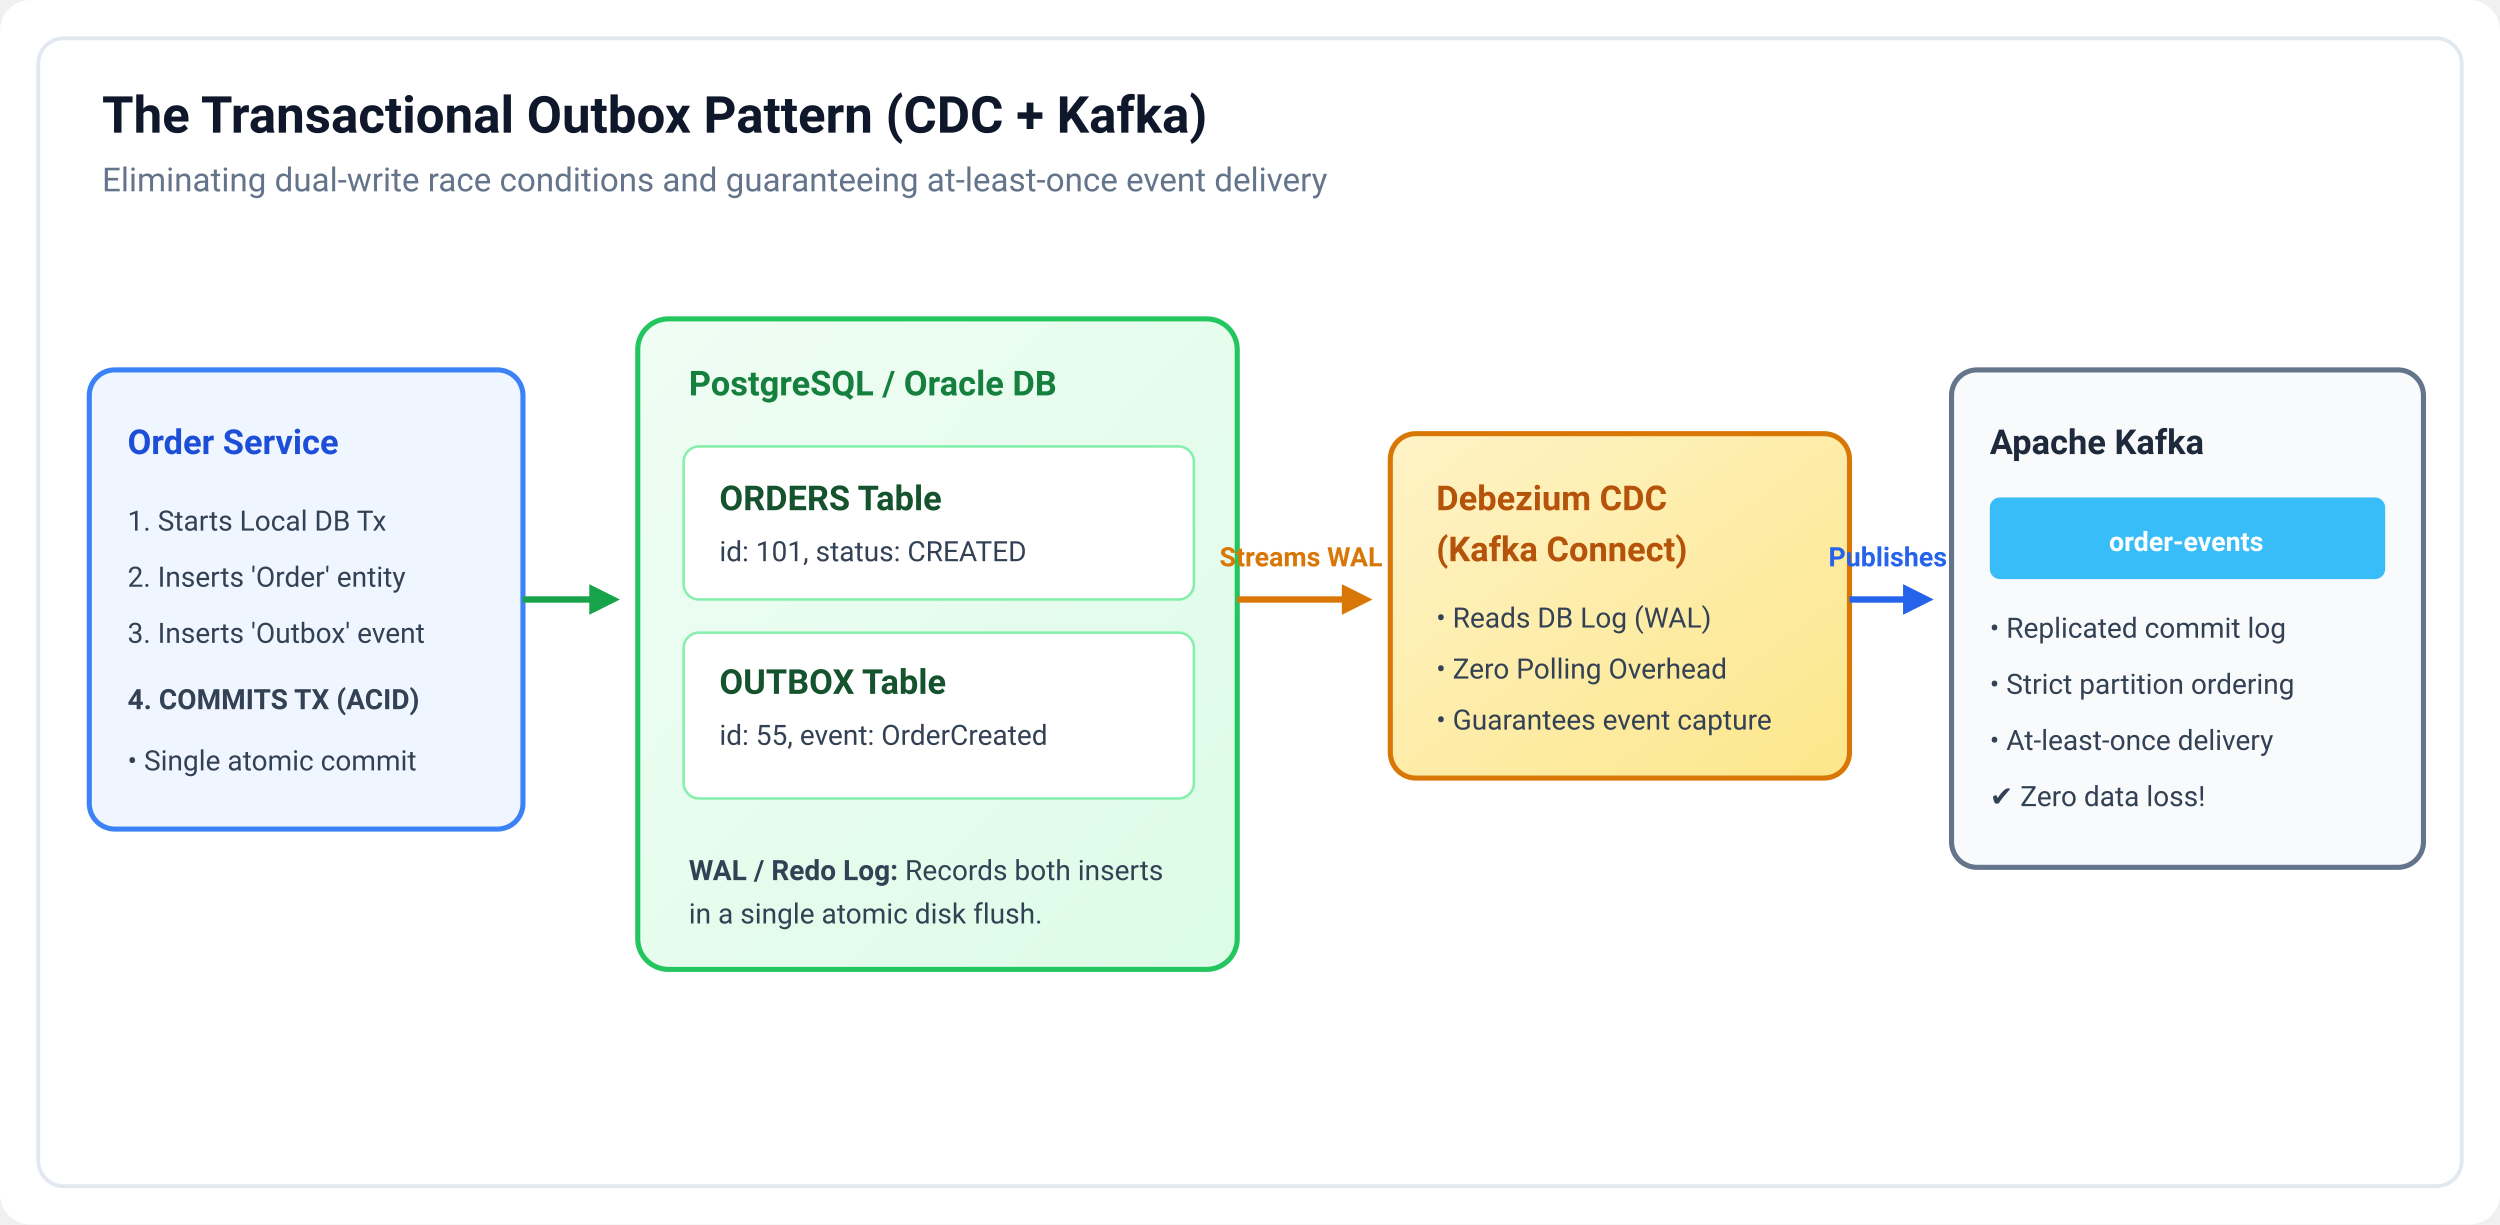
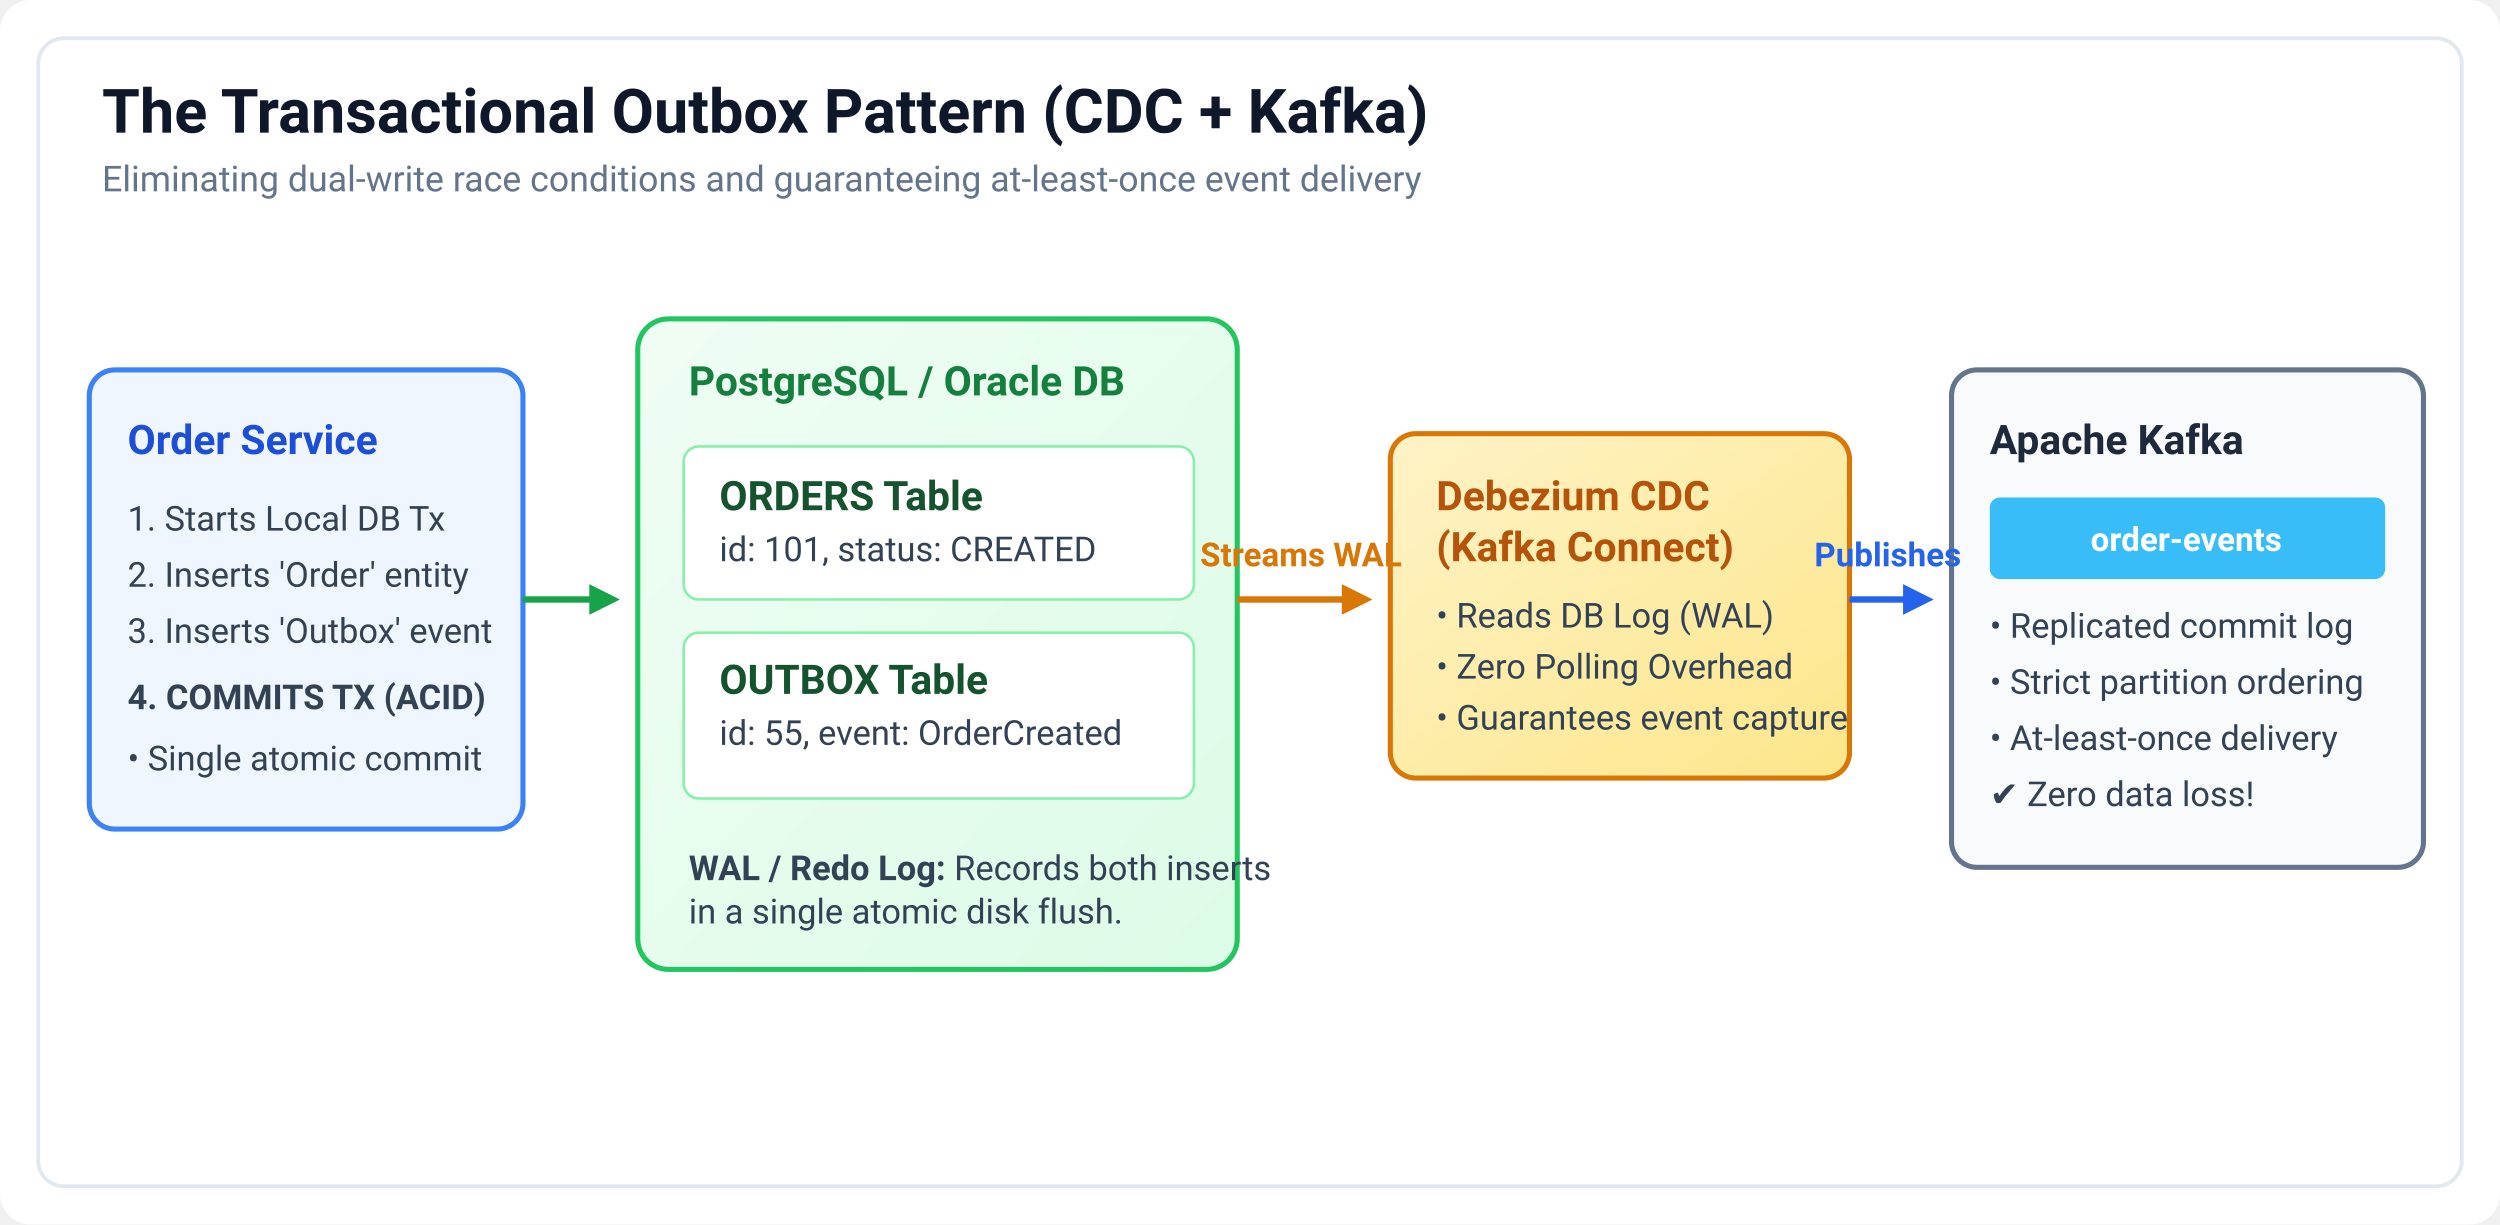
<svg xmlns="http://www.w3.org/2000/svg" viewBox="0 0 980 480" width="100%" height="100%">
  <defs>
    <style>
-       .title { font-family: -apple-system, BlinkMacSystemFont, "Segoe UI", Roboto, Helvetica, Arial, sans-serif; font-size: 20px; font-weight: 700; fill: #0f172a; }
-       .subtitle { font-family: -apple-system, BlinkMacSystemFont, "Segoe UI", Roboto, Helvetica, Arial, sans-serif; font-size: 13px; fill: #64748b; }
-       .box-title { font-family: -apple-system, BlinkMacSystemFont, "Segoe UI", Roboto, Helvetica, Arial, sans-serif; font-size: 13.5px; font-weight: 700; }
-       .box-desc { font-family: -apple-system, BlinkMacSystemFont, "Segoe UI", Roboto, Helvetica, Arial, sans-serif; font-size: 11px; fill: #334155; }
-       .label { font-family: -apple-system, BlinkMacSystemFont, "Segoe UI", Roboto, Helvetica, Arial, sans-serif; font-size: 10.5px; font-weight: 600; text-anchor: middle; }
+       .title { font-family: -apple-system, BlinkMacSystemFont, "Segoe UI", Roboto, Helvetica, Arial, sans-serif; font-size: 24px; font-weight: 700; fill: #0f172a; }
+       .subtitle { font-family: -apple-system, BlinkMacSystemFont, "Segoe UI", Roboto, Helvetica, Arial, sans-serif; font-size: 14px; fill: #64748b; }
+       .box-title { font-family: -apple-system, BlinkMacSystemFont, "Segoe UI", Roboto, Helvetica, Arial, sans-serif; font-size: 16px; font-weight: 700; }
+       .box-desc { font-family: -apple-system, BlinkMacSystemFont, "Segoe UI", Roboto, Helvetica, Arial, sans-serif; font-size: 13.5px; fill: #334155; }
+       .label { font-family: -apple-system, BlinkMacSystemFont, "Segoe UI", Roboto, Helvetica, Arial, sans-serif; font-size: 13px; font-weight: 600; text-anchor: middle; }
    </style>
    <linearGradient id="grad-db" x1="0%" y1="0%" x2="100%" y2="100%">
      <stop offset="0%" stop-color="#f0fdf4" />
      <stop offset="100%" stop-color="#dcfce7" />
    </linearGradient>
    <linearGradient id="grad-cdc" x1="0%" y1="0%" x2="100%" y2="100%">
      <stop offset="0%" stop-color="#fef3c7" />
      <stop offset="100%" stop-color="#fde68a" />
    </linearGradient>
    <marker id="arr-green" viewBox="0 0 10 10" refX="6" refY="5" markerWidth="6" markerHeight="6" orient="auto-start-reverse">
      <path d="M 0 1 L 8 5 L 0 9 z" fill="#16a34a" />
    </marker>
    <marker id="arr-amber" viewBox="0 0 10 10" refX="6" refY="5" markerWidth="6" markerHeight="6" orient="auto-start-reverse">
      <path d="M 0 1 L 8 5 L 0 9 z" fill="#d97706" />
    </marker>
    <marker id="arr-blue" viewBox="0 0 10 10" refX="6" refY="5" markerWidth="6" markerHeight="6" orient="auto-start-reverse">
      <path d="M 0 1 L 8 5 L 0 9 z" fill="#2563eb" />
    </marker>
  </defs>
  <rect width="980" height="480" fill="#ffffff" rx="12" />
  <rect x="15" y="15" width="950" height="450" fill="none" stroke="#e2e8f0" stroke-width="1.5" rx="10" />
  <text x="40" y="52" class="title">The Transactional Outbox Pattern (CDC + Kafka)</text>
  <text x="40" y="75" class="subtitle">Eliminating dual-write race conditions and guaranteeing at-least-once event delivery</text>
  <rect x="35" y="145" width="170" height="180" rx="10" fill="#eff6ff" stroke="#3b82f6" stroke-width="2" />
  <text x="50" y="178" class="box-title" fill="#1d4ed8">Order Service</text>
  <text x="50" y="208" class="box-desc">1. Starts Local DB Tx</text>
  <text x="50" y="230" class="box-desc">2. Inserts 'Order' entity</text>
  <text x="50" y="252" class="box-desc">3. Inserts 'Outbox' event</text>
  <text x="50" y="278" class="box-desc" font-weight="bold" fill="#15803d">4. COMMITS TX (ACID)</text>
  <text x="50" y="302" class="box-desc" fill="#64748b">• Single atomic commit</text>
  <rect x="250" y="125" width="235" height="255" rx="12" fill="url(#grad-db)" stroke="#22c55e" stroke-width="2" />
  <text x="270" y="155" class="box-title" fill="#15803d">PostgreSQL / Oracle DB</text>
  <rect x="268" y="175" width="200" height="60" rx="6" fill="#ffffff" stroke="#86efac" />
  <text x="282" y="200" class="box-title" fill="#14532d">ORDERS Table</text>
  <text x="282" y="220" class="box-desc">id: 101, status: CREATED</text>
  <rect x="268" y="248" width="200" height="65" rx="6" fill="#ffffff" stroke="#86efac" />
  <text x="282" y="272" class="box-title" fill="#14532d">OUTBOX Table</text>
  <text x="282" y="292" class="box-desc">id: 55, event: OrderCreated</text>
  <text x="270" y="345" class="box-desc" fill="#166534">
    <tspan font-weight="700">WAL / Redo Log:</tspan> Records both inserts
  </text>
  <text x="270" y="362" class="box-desc" fill="#166534">in a single atomic disk flush.</text>
  <rect x="545" y="170" width="180" height="135" rx="10" fill="url(#grad-cdc)" stroke="#d97706" stroke-width="2" />
  <text x="563" y="200" class="box-title" fill="#b45309">Debezium CDC</text>
  <text x="563" y="220" class="box-title" fill="#b45309">(Kafka Connect)</text>
  <text x="563" y="246" class="box-desc">• Reads DB Log (WAL)</text>
  <text x="563" y="266" class="box-desc">• Zero Polling Overhead</text>
  <text x="563" y="286" class="box-desc">• Guarantees event capture</text>
  <rect x="765" y="145" width="185" height="195" rx="10" fill="#f8fafc" stroke="#64748b" stroke-width="2" />
  <text x="780" y="178" class="box-title" fill="#1e293b">Apache Kafka</text>
  <rect x="780" y="195" width="155" height="32" rx="4" fill="#38bdf8" />
  <text x="857" y="216" text-anchor="middle" class="label" fill="#ffffff">order-events</text>
  <text x="780" y="250" class="box-desc">• Replicated commit log</text>
  <text x="780" y="272" class="box-desc">• Strict partition ordering</text>
  <text x="780" y="294" class="box-desc">• At-least-once delivery</text>
  <text x="780" y="316" class="box-desc" fill="#15803d">✔ Zero data loss!</text>
  <path d="M 205 235 L 240 235" fill="none" stroke="#16a34a" stroke-width="2.5" marker-end="url(#arr-green)" />
  <path d="M 485 235 L 535 235" fill="none" stroke="#d97706" stroke-width="2.5" marker-end="url(#arr-amber)" />
  <text x="510" y="222" class="label" fill="#d97706">Streams WAL</text>
  <path d="M 725 235 L 755 235" fill="none" stroke="#2563eb" stroke-width="2.5" marker-end="url(#arr-blue)" />
  <text x="740" y="222" class="label" fill="#2563eb">Publishes</text>
</svg>
